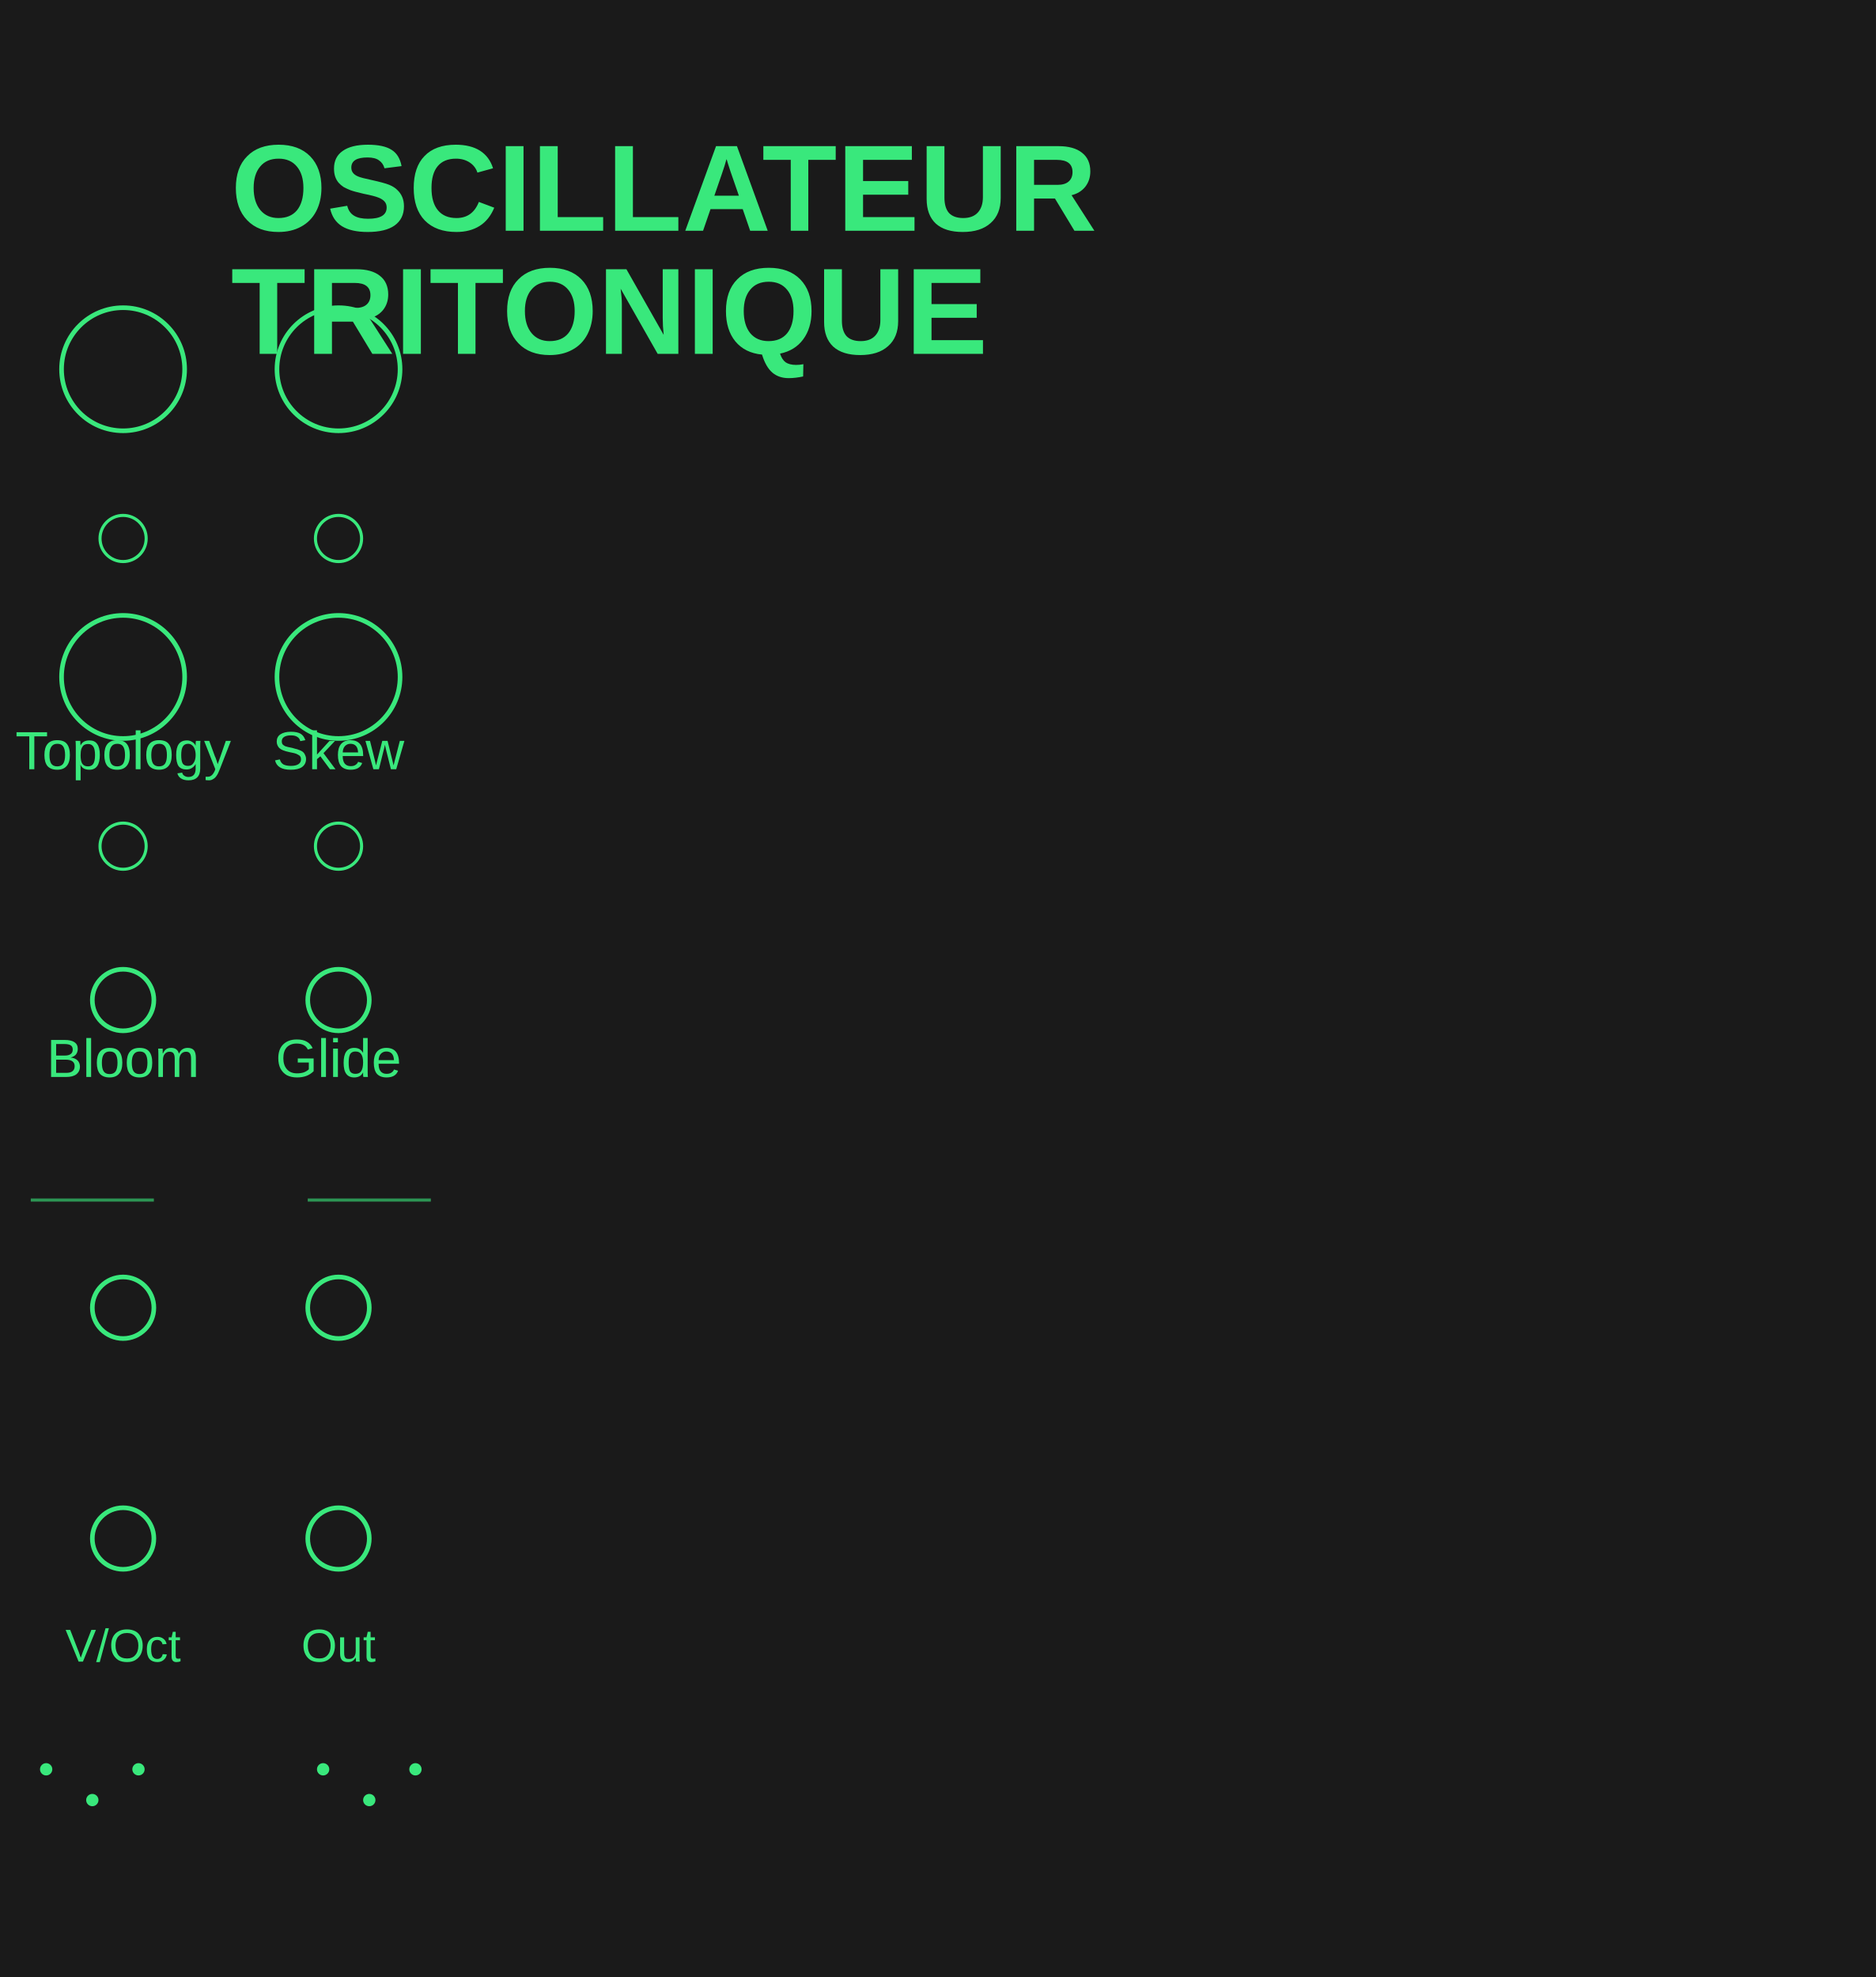
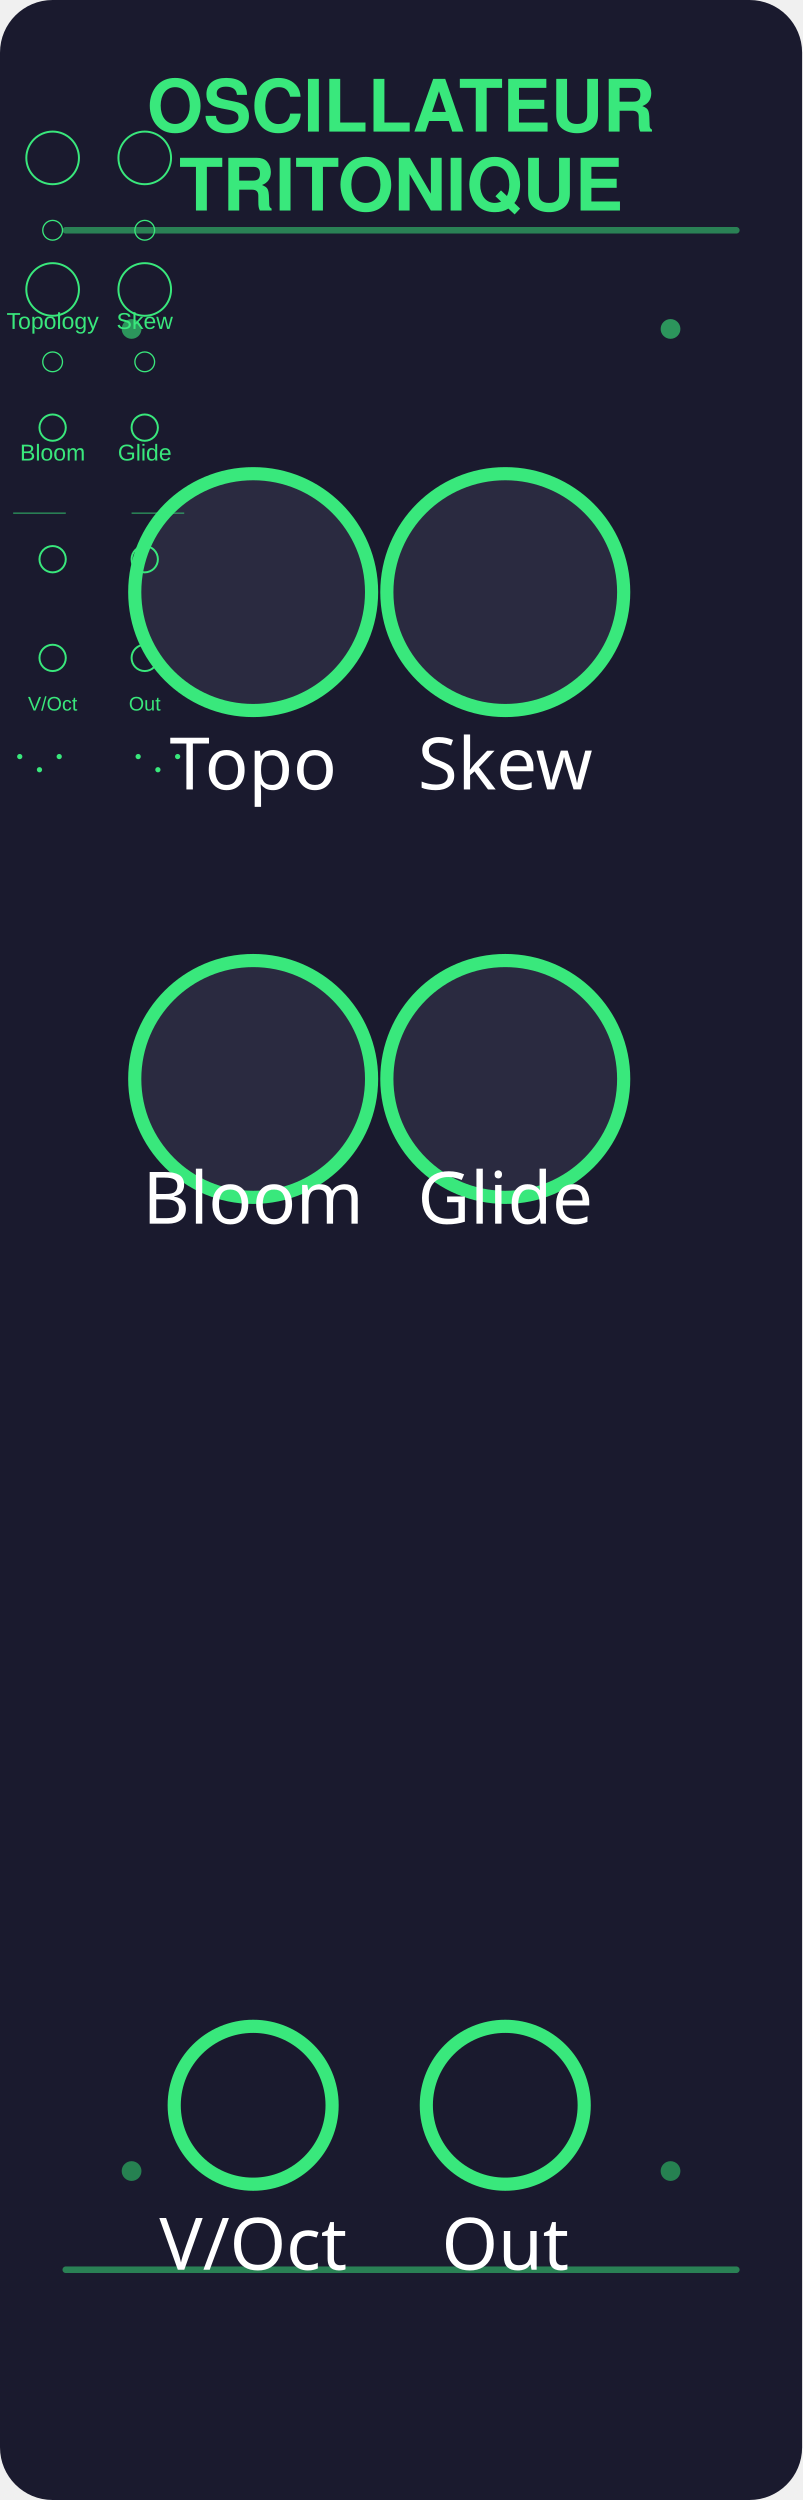
- <svg xmlns="http://www.w3.org/2000/svg" width="121.92mm" height="128.5mm" viewBox="0 0 121.92 128.5">
-   <rect width="121.92" height="128.5" fill="#1a1a1a" />
-   <text x="15" y="15" font-family="Arial" font-size="8" fill="#39e87c" font-weight="bold">OSCILLATEUR</text>
-   <text x="15" y="23" font-family="Arial" font-size="8" fill="#39e87c" font-weight="bold">TRITONIQUE</text>
+ <svg xmlns="http://www.w3.org/2000/svg" width="121.92" height="380" viewBox="0 0 121.92 380">
+   <rect width="121.92" height="380" fill="#1a1a2e" rx="8" />
+   <line x1="10" y1="35" x2="111.92" y2="35" stroke="#39e87c" stroke-width="1" stroke-linecap="round" opacity="0.5" />
+   <line x1="10" y1="345" x2="111.92" y2="345" stroke="#39e87c" stroke-width="1" stroke-linecap="round" opacity="0.5" />
+   <circle cx="20" cy="50" r="1.5" fill="#39e87c" opacity="0.6" />
+   <circle cx="101.92" cy="50" r="1.5" fill="#39e87c" opacity="0.6" />
+   <circle cx="20" cy="330" r="1.5" fill="#2ec769" opacity="0.6" />
+   <circle cx="101.92" cy="330" r="1.5" fill="#2ec769" opacity="0.6" />
+   <text x="60.96" y="20" font-family="Helvetica, Arial, sans-serif" font-size="11" fill="#39e87c" font-weight="bold" text-anchor="middle">OSCILLATEUR</text>
+   <text x="60.96" y="32" font-family="Helvetica, Arial, sans-serif" font-size="11" fill="#39e87c" font-weight="bold" text-anchor="middle">TRITONIQUE</text>
+   <circle fill="#2a2a40" stroke="#39e87c" stroke-width="2" cx="38.48" cy="90" r="18" />
+   <text x="38.48" y="120" font-family="sans-serif" font-size="11" fill="#ffffff" text-anchor="middle">Topo</text>
+   <circle fill="#2a2a40" stroke="#39e87c" stroke-width="2" cx="76.8" cy="90" r="18" />
+   <text x="76.8" y="120" font-family="sans-serif" font-size="11" fill="#ffffff" text-anchor="middle">Skew</text>
+   <circle fill="#2a2a40" stroke="#39e87c" stroke-width="2" cx="38.48" cy="164" r="18" />
+   <text x="38.48" y="186" font-family="sans-serif" font-size="11" fill="#ffffff" text-anchor="middle">Bloom</text>
+   <circle fill="#2a2a40" stroke="#39e87c" stroke-width="2" cx="76.8" cy="164" r="18" />
+   <text x="76.8" y="186" font-family="sans-serif" font-size="11" fill="#ffffff" text-anchor="middle">Glide</text>
+   <circle fill="#1a1a2e" stroke="#39e87c" stroke-width="2" cx="38.48" cy="320" r="12" />
+   <text x="38.48" y="345" font-family="sans-serif" font-size="11" fill="#ffffff" text-anchor="middle">V/Oct</text>
+   <circle fill="#1a1a2e" stroke="#39e87c" stroke-width="2" cx="76.8" cy="320" r="12" />
+   <text x="76.8" y="345" font-family="sans-serif" font-size="11" fill="#ffffff" text-anchor="middle">Out</text>
  <text x="8" y="50" font-family="Arial" font-size="3.5" fill="#39e87c" text-anchor="middle">Topology</text>
  <text x="22" y="50" font-family="Arial" font-size="3.5" fill="#39e87c" text-anchor="middle">Skew</text>
  <text x="8" y="70" font-family="Arial" font-size="3.5" fill="#39e87c" text-anchor="middle">Bloom</text>
  <text x="22" y="70" font-family="Arial" font-size="3.5" fill="#39e87c" text-anchor="middle">Glide</text>
  <text x="8" y="108" font-family="Arial" font-size="3" fill="#39e87c" text-anchor="middle">V/Oct</text>
  <text x="22" y="108" font-family="Arial" font-size="3" fill="#39e87c" text-anchor="middle">Out</text>
  <circle cx="8" cy="24" r="4" fill="none" stroke="#39e87c" stroke-width="0.3" />
  <circle cx="22" cy="24" r="4" fill="none" stroke="#39e87c" stroke-width="0.3" />
  <circle cx="8" cy="44" r="4" fill="none" stroke="#39e87c" stroke-width="0.3" />
  <circle cx="22" cy="44" r="4" fill="none" stroke="#39e87c" stroke-width="0.3" />
  <circle cx="8" cy="35" r="1.5" fill="none" stroke="#39e87c" stroke-width="0.2" />
  <circle cx="22" cy="35" r="1.5" fill="none" stroke="#39e87c" stroke-width="0.2" />
  <circle cx="8" cy="55" r="1.5" fill="none" stroke="#39e87c" stroke-width="0.2" />
  <circle cx="22" cy="55" r="1.5" fill="none" stroke="#39e87c" stroke-width="0.2" />
  <circle cx="8" cy="65" r="2" fill="none" stroke="#39e87c" stroke-width="0.3" />
  <circle cx="22" cy="65" r="2" fill="none" stroke="#39e87c" stroke-width="0.3" />
  <circle cx="8" cy="85" r="2" fill="none" stroke="#39e87c" stroke-width="0.3" />
  <circle cx="22" cy="85" r="2" fill="none" stroke="#39e87c" stroke-width="0.3" />
  <circle cx="8" cy="100" r="2" fill="none" stroke="#39e87c" stroke-width="0.3" />
  <circle cx="22" cy="100" r="2" fill="none" stroke="#39e87c" stroke-width="0.3" />
  <circle cx="3" cy="115" r="0.4" fill="#39e87c" />
  <circle cx="6" cy="117" r="0.4" fill="#39e87c" />
  <circle cx="9" cy="115" r="0.4" fill="#39e87c" />
  <circle cx="21" cy="115" r="0.4" fill="#39e87c" />
  <circle cx="24" cy="117" r="0.4" fill="#39e87c" />
  <circle cx="27" cy="115" r="0.4" fill="#39e87c" />
  <line x1="2" y1="78" x2="10" y2="78" stroke="#39e87c" stroke-width="0.2" opacity="0.6" />
  <line x1="20" y1="78" x2="28" y2="78" stroke="#39e87c" stroke-width="0.2" opacity="0.6" />
</svg>
